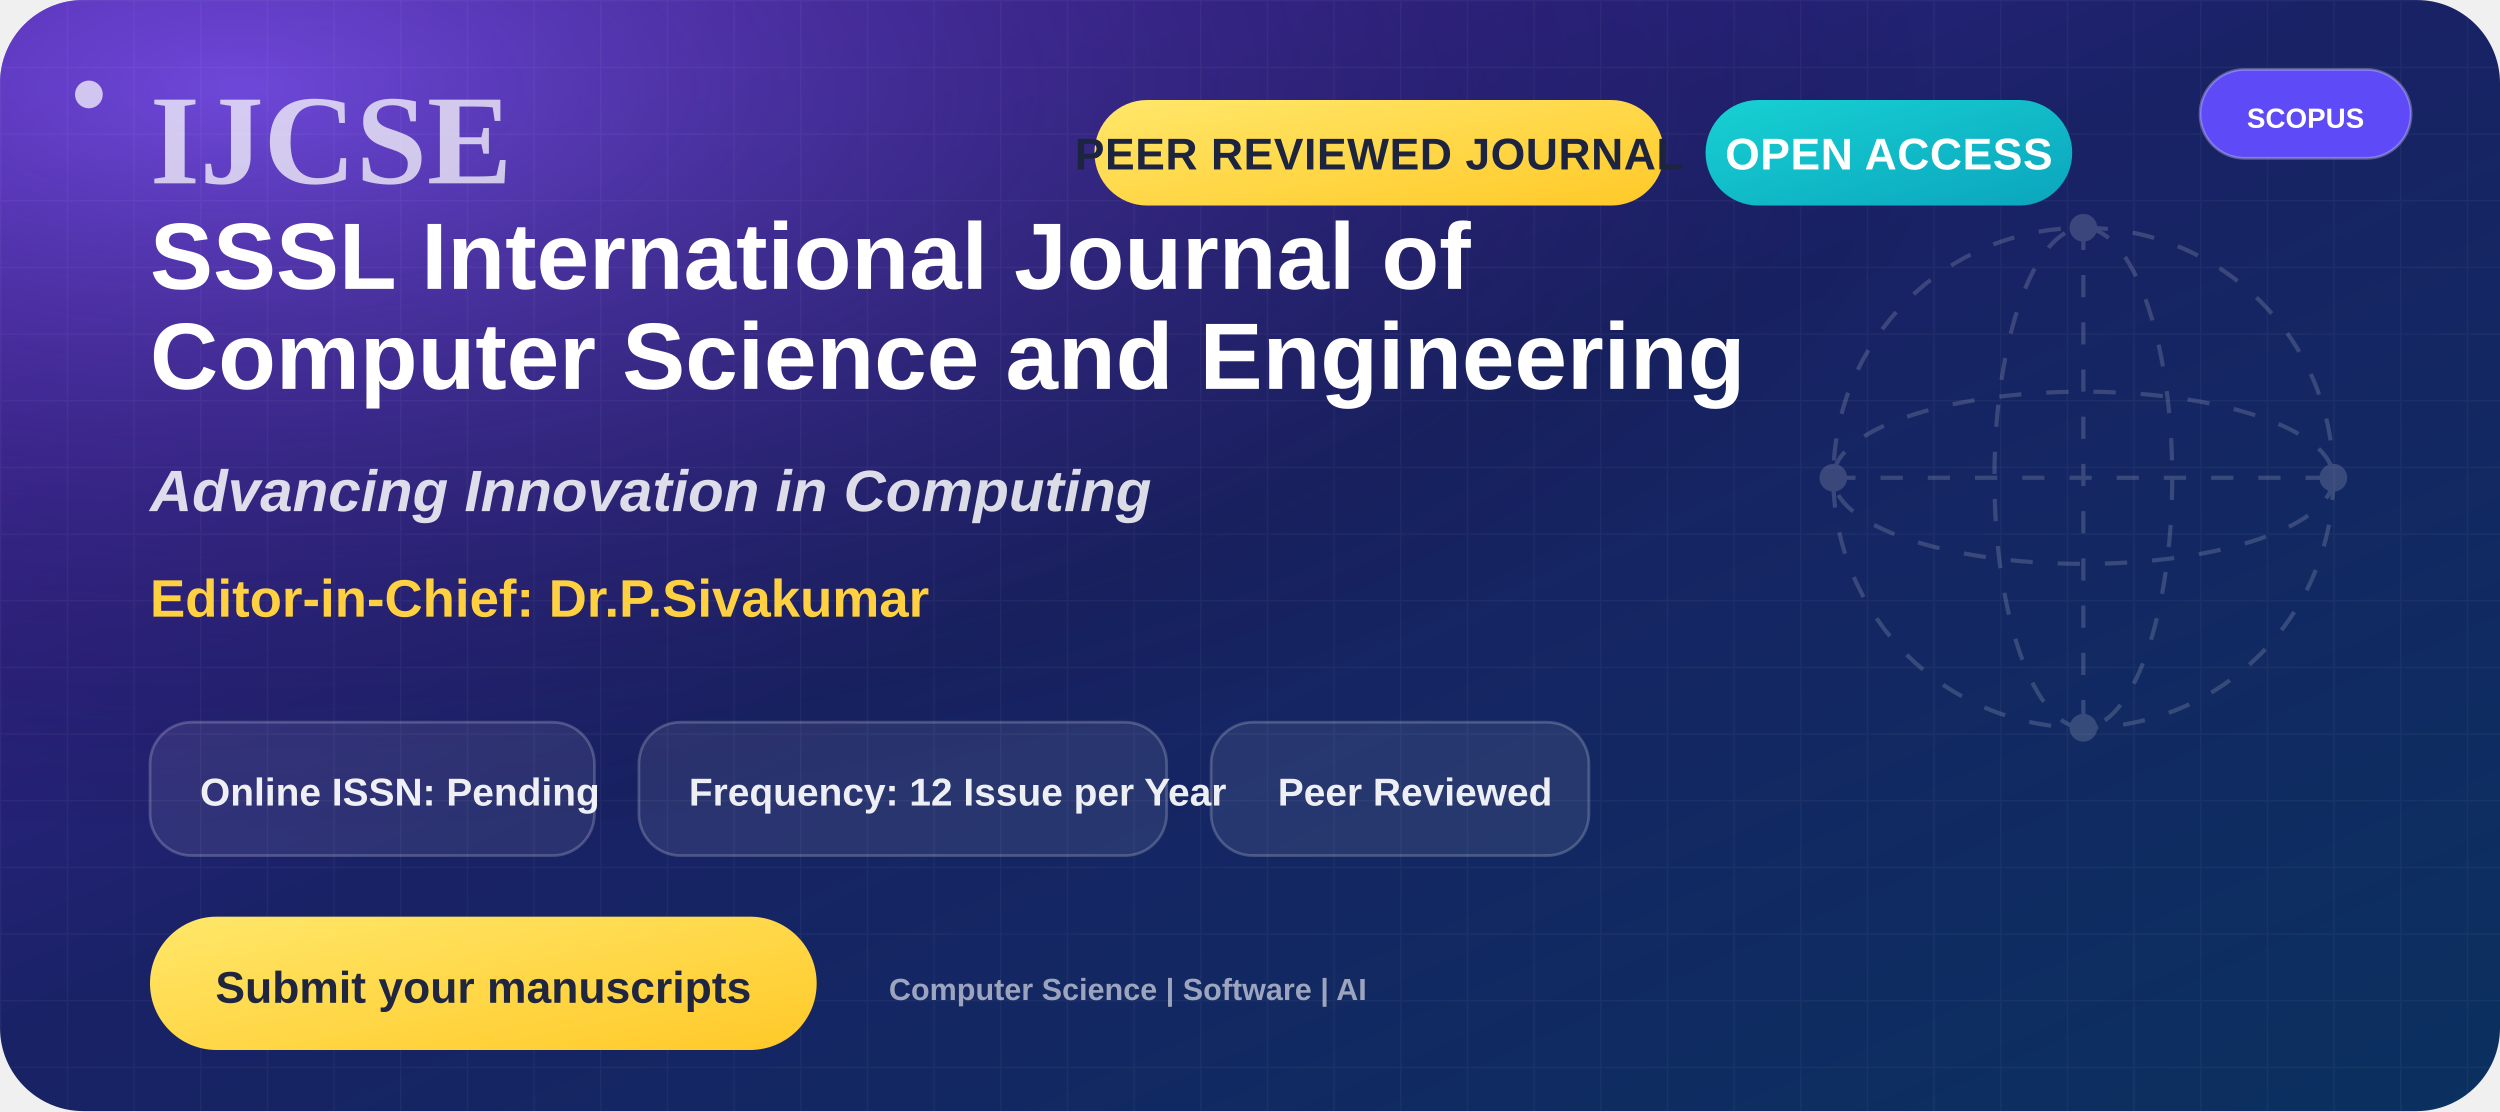
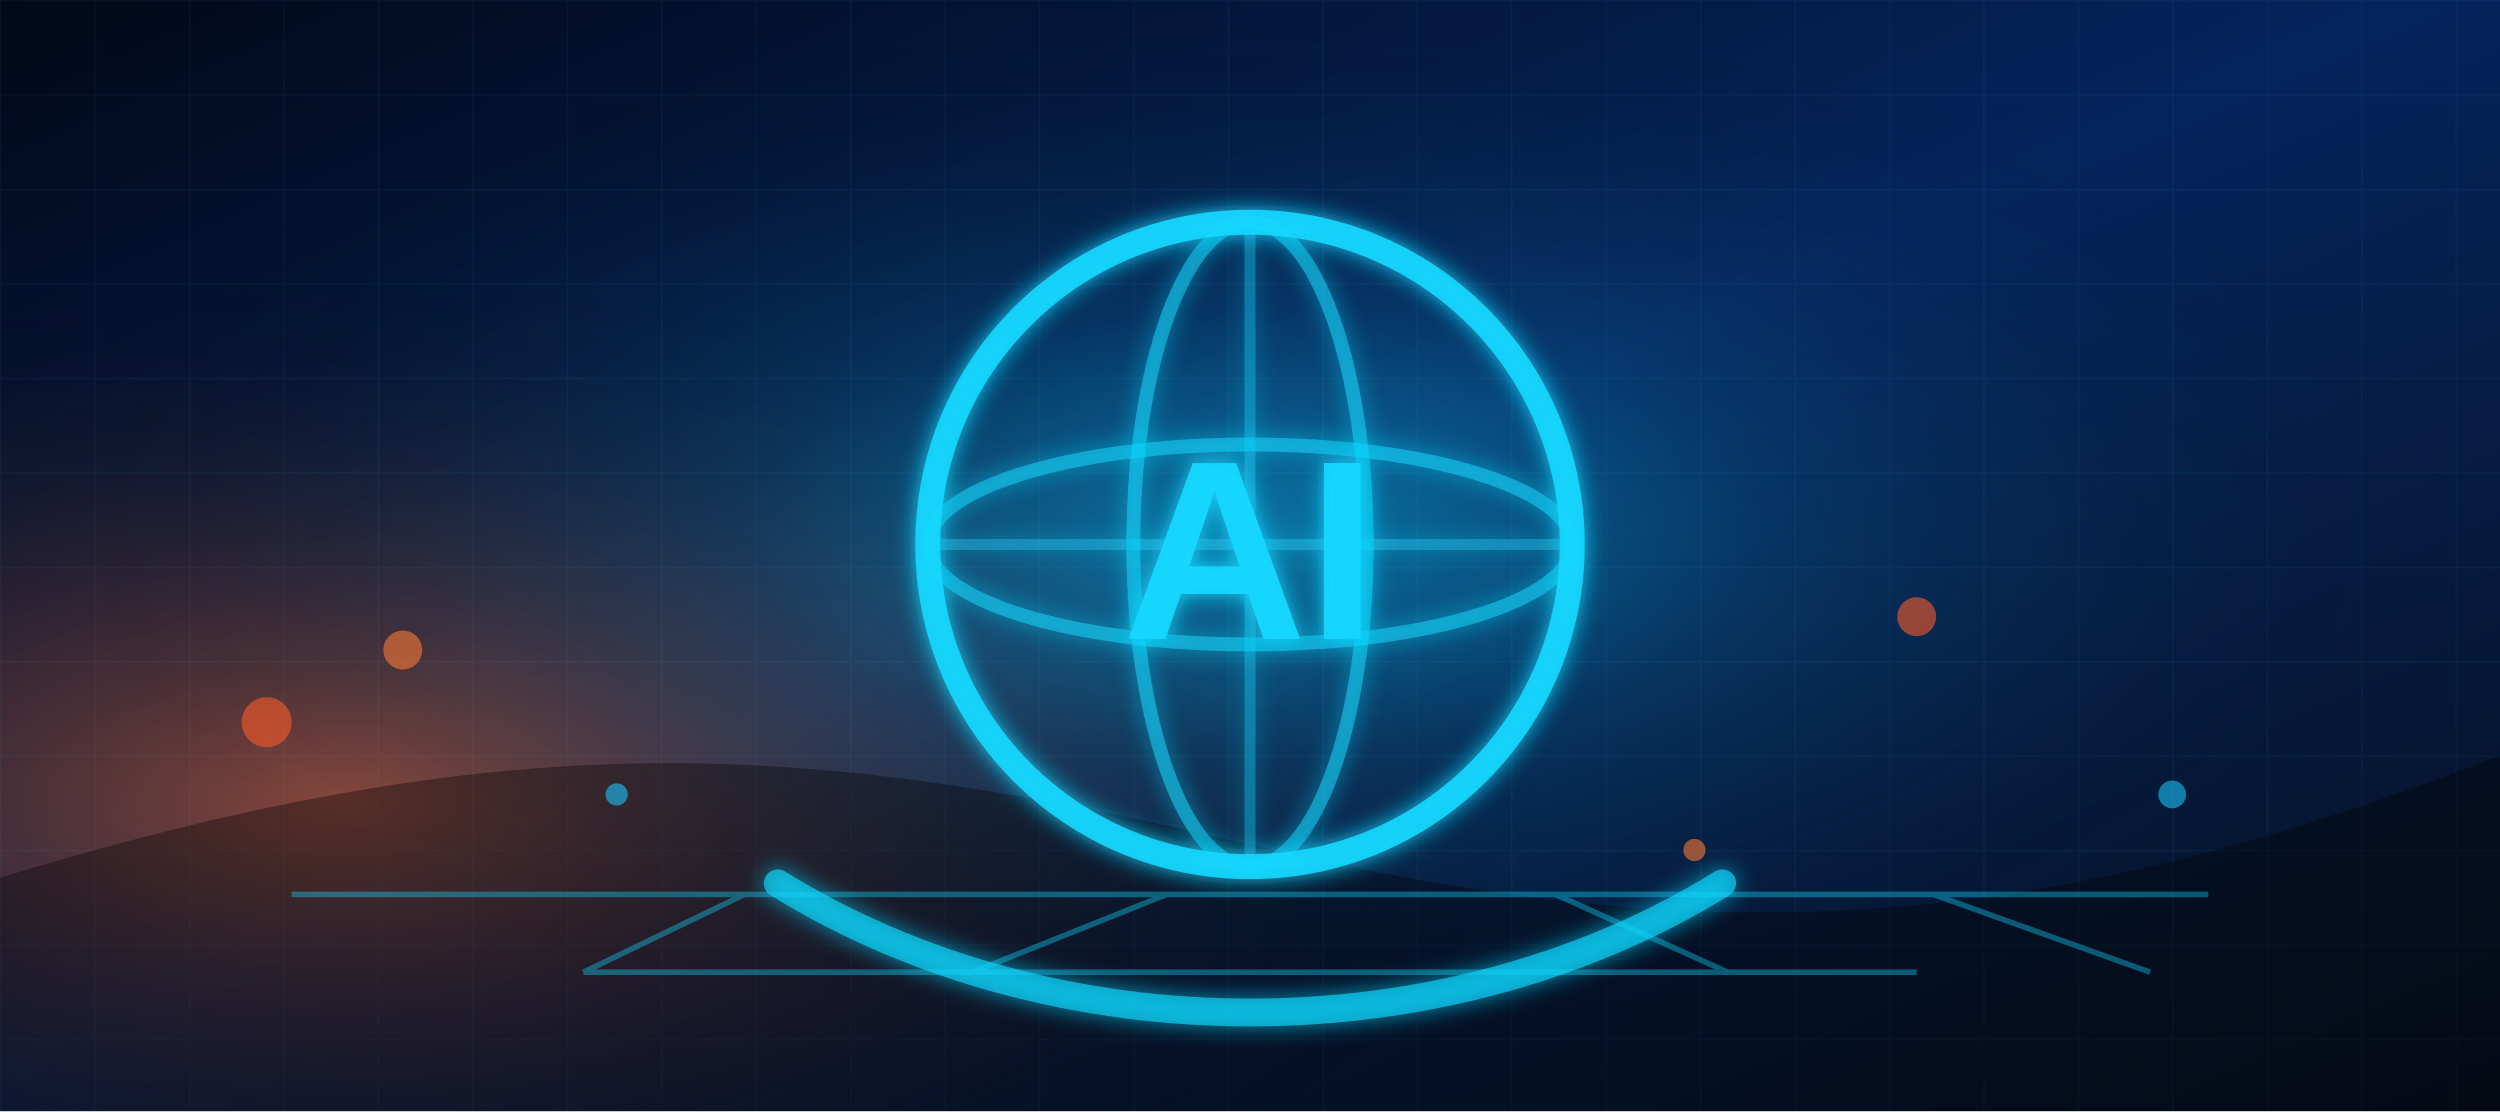
- <svg xmlns="http://www.w3.org/2000/svg" viewBox="0 0 900 400" role="img" aria-labelledby="title-IJCSE desc-IJCSE">
+ <svg xmlns="http://www.w3.org/2000/svg" viewBox="0 0 900 400" role="img" aria-labelledby="title-ijcse_cover.svg desc-ijcse_cover.svg">
  <defs>
    <linearGradient id="bg1" x1="0%" y1="0%" x2="100%" y2="100%">
-       <stop offset="0%" stop-color="#4d22b2" />
-       <stop offset="48%" stop-color="#182264" />
-       <stop offset="100%" stop-color="#0a315f" />
+       <stop offset="0%" stop-color="#020817" />
+       <stop offset="48%" stop-color="#05245c" />
+       <stop offset="100%" stop-color="#07101f" />
    </linearGradient>
-     <radialGradient id="glow1" cx="10%" cy="8%" r="68%">
-       <stop offset="0%" stop-color="#8d63ff" stop-opacity="0.58" />
+     <radialGradient id="core1" cx="50%" cy="48%" r="48%">
+       <stop offset="0%" stop-color="#12d8ff" stop-opacity="0.45" />
+       <stop offset="42%" stop-color="#12d8ff" stop-opacity="0.12" />
      <stop offset="100%" stop-color="#000000" stop-opacity="0" />
    </radialGradient>
-     <linearGradient id="gold1" x1="0%" y1="0%" x2="100%" y2="100%">
-       <stop offset="0%" stop-color="#ffe76a" />
-       <stop offset="100%" stop-color="#ffc928" />
-     </linearGradient>
-     <linearGradient id="cyan1" x1="0%" y1="0%" x2="100%" y2="100%">
-       <stop offset="0%" stop-color="#17d1d3" />
-       <stop offset="100%" stop-color="#0ba5bd" />
-     </linearGradient>
-     <pattern id="grid1" width="24" height="24" patternUnits="userSpaceOnUse">
-       <path d="M24 0H0V24" fill="none" stroke="#ffffff" stroke-opacity="0.04" stroke-width="1" />
+     <radialGradient id="warm1" cx="14%" cy="72%" r="48%">
+       <stop offset="0%" stop-color="#ff6b24" stop-opacity="0.7" />
+       <stop offset="100%" stop-color="#000000" stop-opacity="0" />
+     </radialGradient>
+     <pattern id="mesh1" width="34" height="34" patternUnits="userSpaceOnUse">
+       <path d="M34 0H0V34" fill="none" stroke="#43d4ff" stroke-opacity="0.05" stroke-width="1" />
    </pattern>
-     <style>.pill{font-family:'Outfit','Segoe UI',Arial,sans-serif;font-weight:900;font-size:16px;letter-spacing:.2px}.code{font-family:Georgia,'Times New Roman',serif;font-weight:900;font-size:46px;fill:rgba(255,255,255,.72)}.title{font-family:'Outfit','Segoe UI',Arial,sans-serif;font-weight:900;font-size:34px;fill:#fff;letter-spacing:0}.tagline{font-family:'Outfit','Segoe UI',Arial,sans-serif;font-style:italic;font-weight:800;font-size:21px;fill:rgba(255,255,255,.84)}.editor{font-family:'Outfit','Segoe UI',Arial,sans-serif;font-weight:900;font-size:19px;fill:#ffd140}.chip{font-family:'Outfit','Segoe UI',Arial,sans-serif;font-size:14px;font-weight:800;fill:rgba(255,255,255,.92)}.small{font-family:'Poppins','Segoe UI',Arial,sans-serif;font-size:11px;font-weight:800;fill:rgba(255,255,255,.58)}</style>
+     <filter id="softGlow1" x="-30%" y="-30%" width="160%" height="160%">
+       <feGaussianBlur stdDeviation="4" result="blur" />
+       <feMerge>
+         <feMergeNode in="blur" />
+         <feMergeNode in="SourceGraphic" />
+       </feMerge>
+     </filter>
  </defs>
-   <rect width="900" height="400" rx="30" fill="url(#bg1)" />
-   <rect width="900" height="400" rx="30" fill="url(#glow1)" />
-   <rect width="900" height="400" rx="30" fill="url(#grid1)" />
-   <circle cx="32" cy="34" r="5" fill="#fff" opacity=".7" />
-   <g opacity=".16" transform="translate(650 64)">
-     <circle cx="100" cy="108" r="90" fill="none" stroke="#fff" stroke-width="1.5" stroke-dasharray="8 9" />
-     <ellipse cx="100" cy="108" rx="90" ry="31" fill="none" stroke="#fff" stroke-width="1.5" stroke-dasharray="8 9" />
-     <ellipse cx="100" cy="108" rx="32" ry="90" fill="none" stroke="#fff" stroke-width="1.5" stroke-dasharray="8 9" />
-     <path d="M10 108h180M100 18v180" stroke="#fff" stroke-width="1.5" stroke-dasharray="8 9" />
-     <circle cx="100" cy="18" r="5" fill="#fff" />
-     <circle cx="100" cy="198" r="5" fill="#fff" />
-     <circle cx="10" cy="108" r="5" fill="#fff" />
-     <circle cx="190" cy="108" r="5" fill="#fff" />
+   <rect width="900" height="400" fill="url(#bg1)" />
+   <rect width="900" height="400" fill="url(#warm1)" opacity="0.75" />
+   <rect width="900" height="400" fill="url(#core1)" />
+   <rect width="900" height="400" fill="url(#mesh1)" />
+   <path d="M0 316c190-58 296-48 450-12 160 38 278 35 450-32v128H0z" fill="#000000" opacity="0.35" />
+   <g opacity="0.58">
+     <circle cx="96" cy="260" r="9" fill="#ff5b27" />
+     <circle cx="145" cy="234" r="7" fill="#ff7a33" />
+     <circle cx="222" cy="286" r="4" fill="#1cc8ff" />
+     <circle cx="690" cy="222" r="7" fill="#ff5b27" />
+     <circle cx="782" cy="286" r="5" fill="#19c7ff" />
+     <circle cx="610" cy="306" r="4" fill="#ff7a33" />
  </g>
-   <text x="54" y="66" class="code">IJCSE</text>
-   <g transform="translate(394 36)">
-     <rect x="0" y="0" width="205" height="38" rx="19" fill="url(#gold1)" />
-     <text x="102.5" y="25" text-anchor="middle" class="pill" fill="#1d2440">PEER REVIEWED JOURNAL</text>
-     <rect x="220" y="0" width="132" height="38" rx="19" fill="url(#cyan1)" />
-     <text x="286" y="25" text-anchor="middle" class="pill" fill="#fff">OPEN ACCESS</text>
+   <g filter="url(#softGlow1)">
+     <circle cx="450" cy="196" r="116" fill="none" stroke="#12d8ff" stroke-linecap="round" stroke-linejoin="round" stroke-width="9" opacity="0.9" />
+     <ellipse cx="450" cy="196" rx="116" ry="36" fill="none" stroke="#12d8ff" stroke-linecap="round" stroke-linejoin="round" stroke-width="5" opacity="0.52" />
+     <ellipse cx="450" cy="196" rx="42" ry="116" fill="none" stroke="#12d8ff" stroke-linecap="round" stroke-linejoin="round" stroke-width="5" opacity="0.52" />
+     <path d="M334 196h232M450 80v232" fill="none" stroke="#12d8ff" stroke-linecap="round" stroke-linejoin="round" stroke-width="4" opacity="0.34" />
+     <text x="450" y="230" text-anchor="middle" font-family="Outfit, Arial" font-size="92" font-weight="900" fill="#12d8ff" opacity="0.94">AI</text>
+     <path d="M280 318c100 62 240 62 340 0" fill="none" stroke="#12d8ff" stroke-linecap="round" stroke-linejoin="round" stroke-width="10" opacity="0.65" />
  </g>
-   <text x="54" y="104" class="title">SSSL International Journal of</text>
-   <text x="54" y="140" class="title">Computer Science and Engineering</text>
-   <text x="54" y="184" class="tagline">Advancing Innovation in Computing</text>
-   <text x="54" y="222" class="editor">Editor-in-Chief: Dr.P.Sivakumar</text>
-   <g transform="translate(54 260)">
-     <rect x="0" y="0" width="160" height="48" rx="15" fill="rgba(255,255,255,.08)" stroke="rgba(255,255,255,.20)" />
-     <text x="18" y="30" class="chip">Online ISSN: Pending</text>
-     <rect x="176" y="0" width="190" height="48" rx="15" fill="rgba(255,255,255,.08)" stroke="rgba(255,255,255,.20)" />
-     <text x="194" y="30" class="chip">Frequency: 12 Issue per Year</text>
-     <rect x="382" y="0" width="136" height="48" rx="15" fill="rgba(255,255,255,.08)" stroke="rgba(255,255,255,.20)" />
-     <text x="406" y="30" class="chip">Peer Reviewed</text>
-   </g>
-   <g transform="translate(54 330)">
-     <rect x="0" y="0" width="240" height="48" rx="24" fill="url(#gold1)" />
-     <text x="120" y="31" text-anchor="middle" font-family="Outfit,Arial" font-size="16" font-weight="900" fill="#20263f">Submit your manuscripts</text>
-   </g>
-   <text x="320" y="360" class="small">Computer Science | Software | AI</text>
-   <g transform="translate(792 25)">
-     <rect width="76" height="32" rx="16" fill="#5f4af7" stroke="rgba(255,255,255,.28)" />
-     <text x="38" y="21" text-anchor="middle" font-family="Poppins,Arial" font-size="10" font-weight="900" fill="#fff">SCOPUS</text>
+   <g opacity="0.38" stroke="#12d8ff" stroke-width="2">
+     <path d="M105 322h690" />
+     <path d="M210 350h480" />
+     <path d="M268 322l-58 28M420 322l-70 28M560 322l62 28M696 322l78 28" />
  </g>
</svg>
